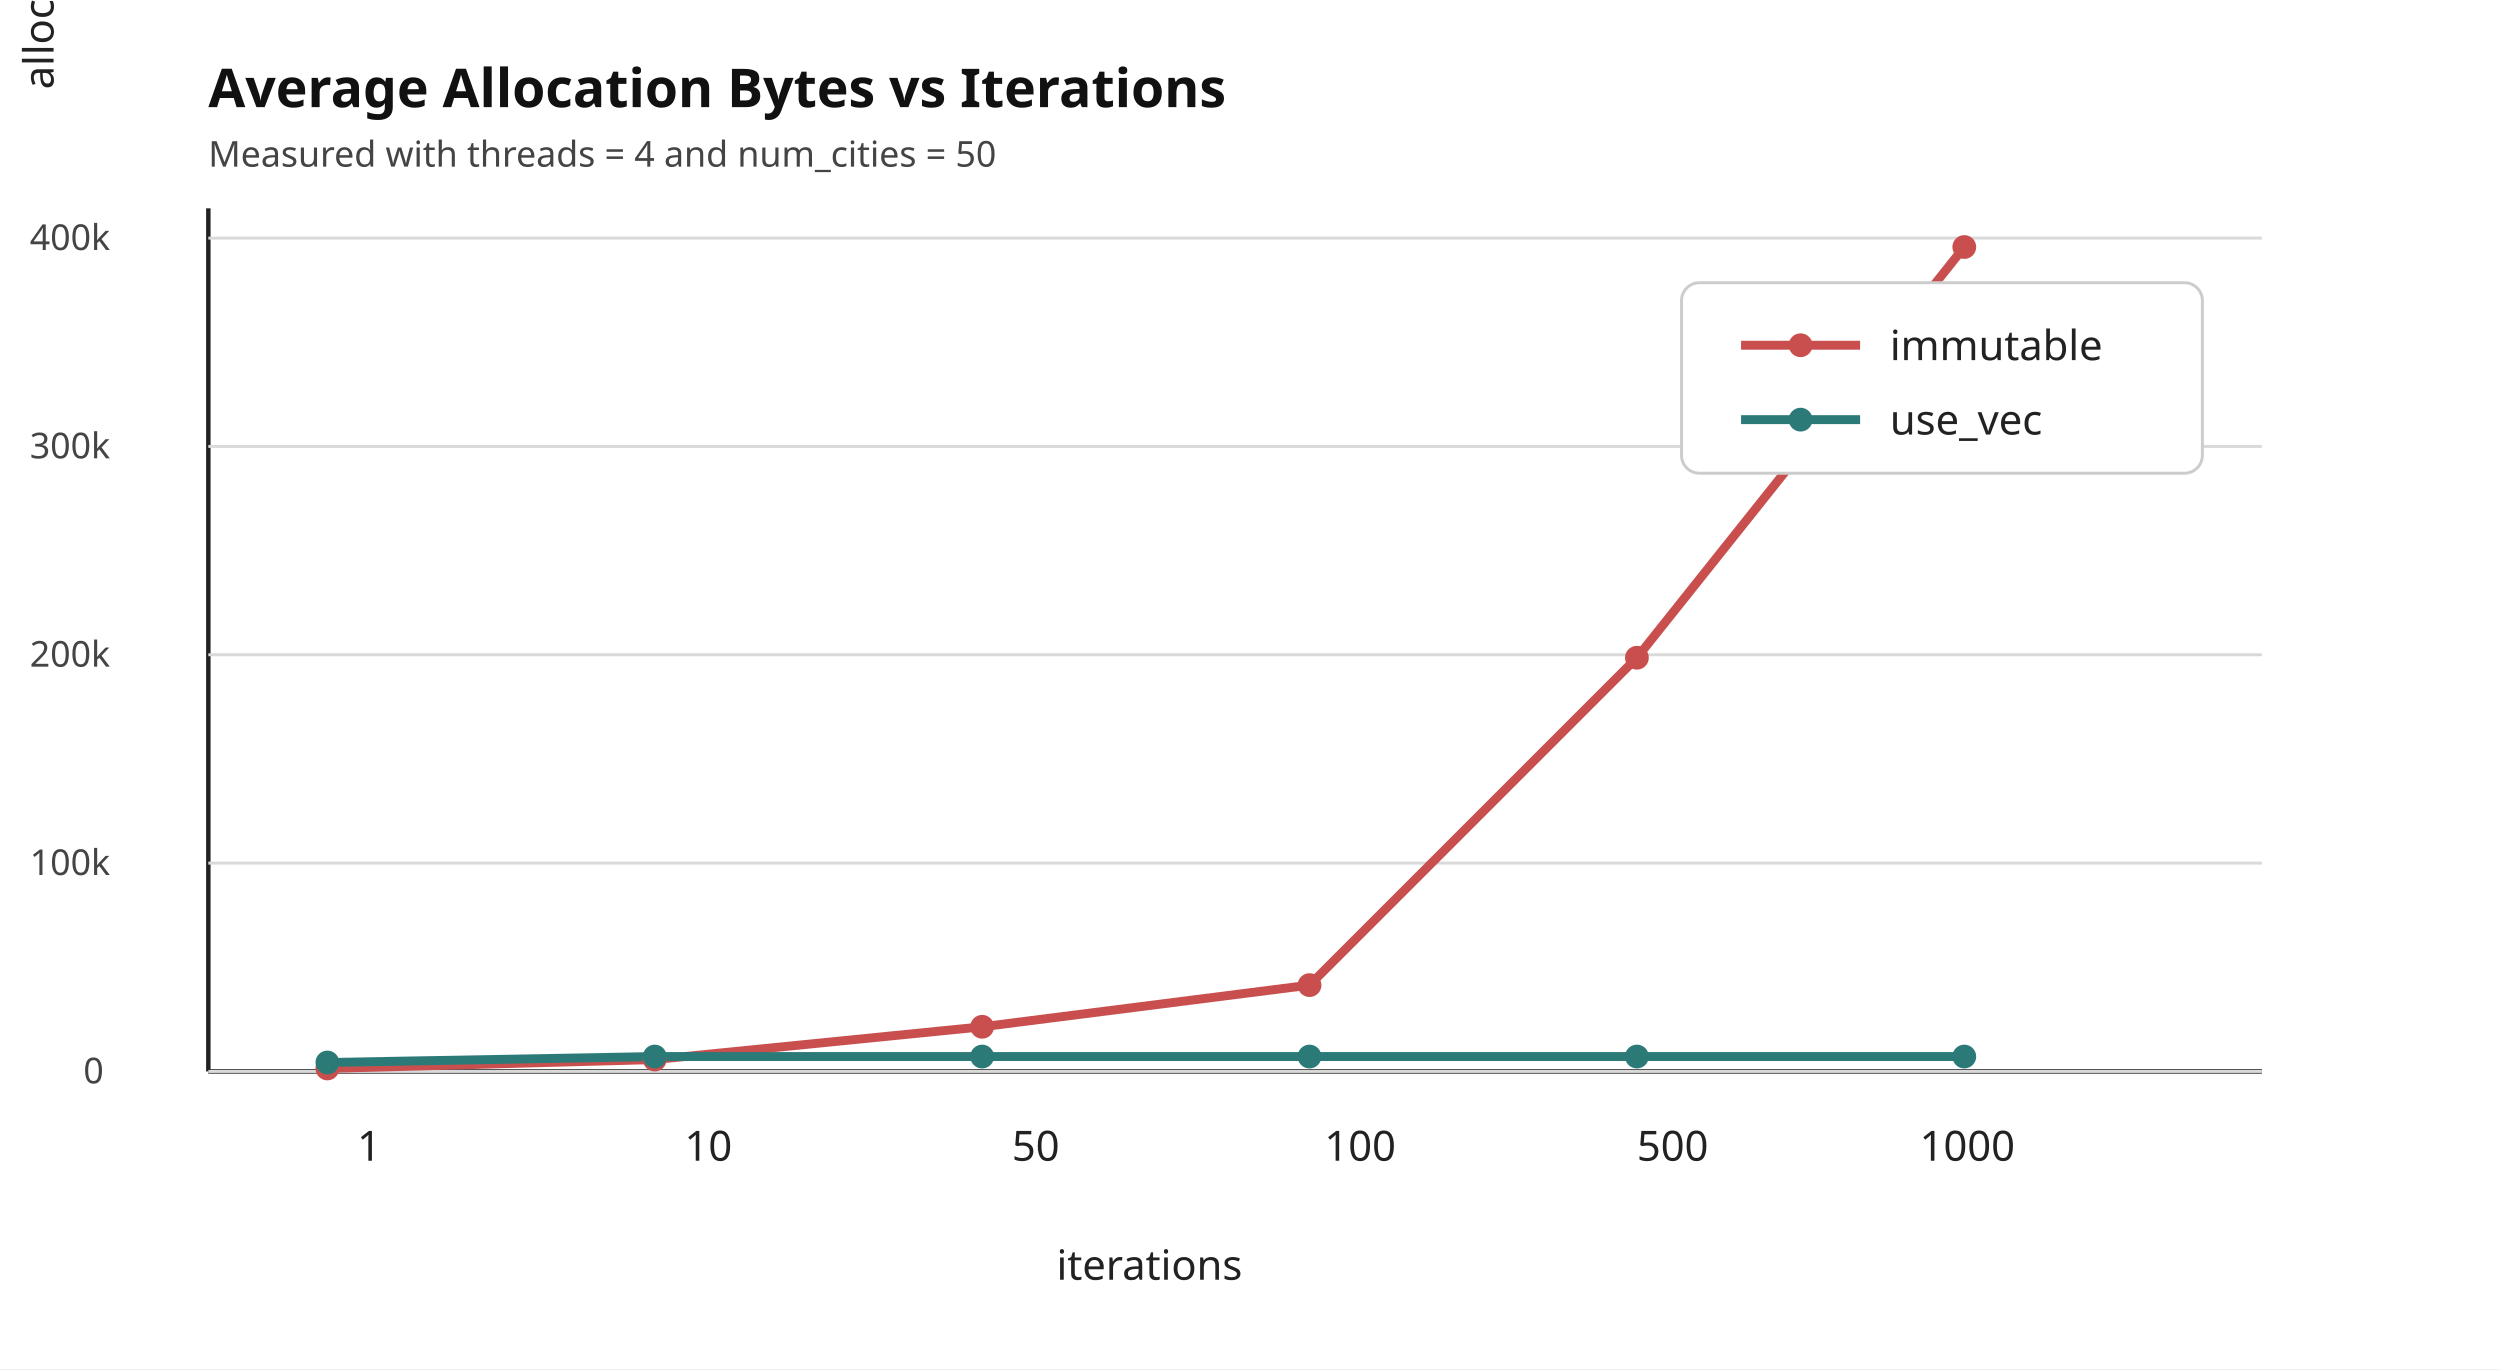
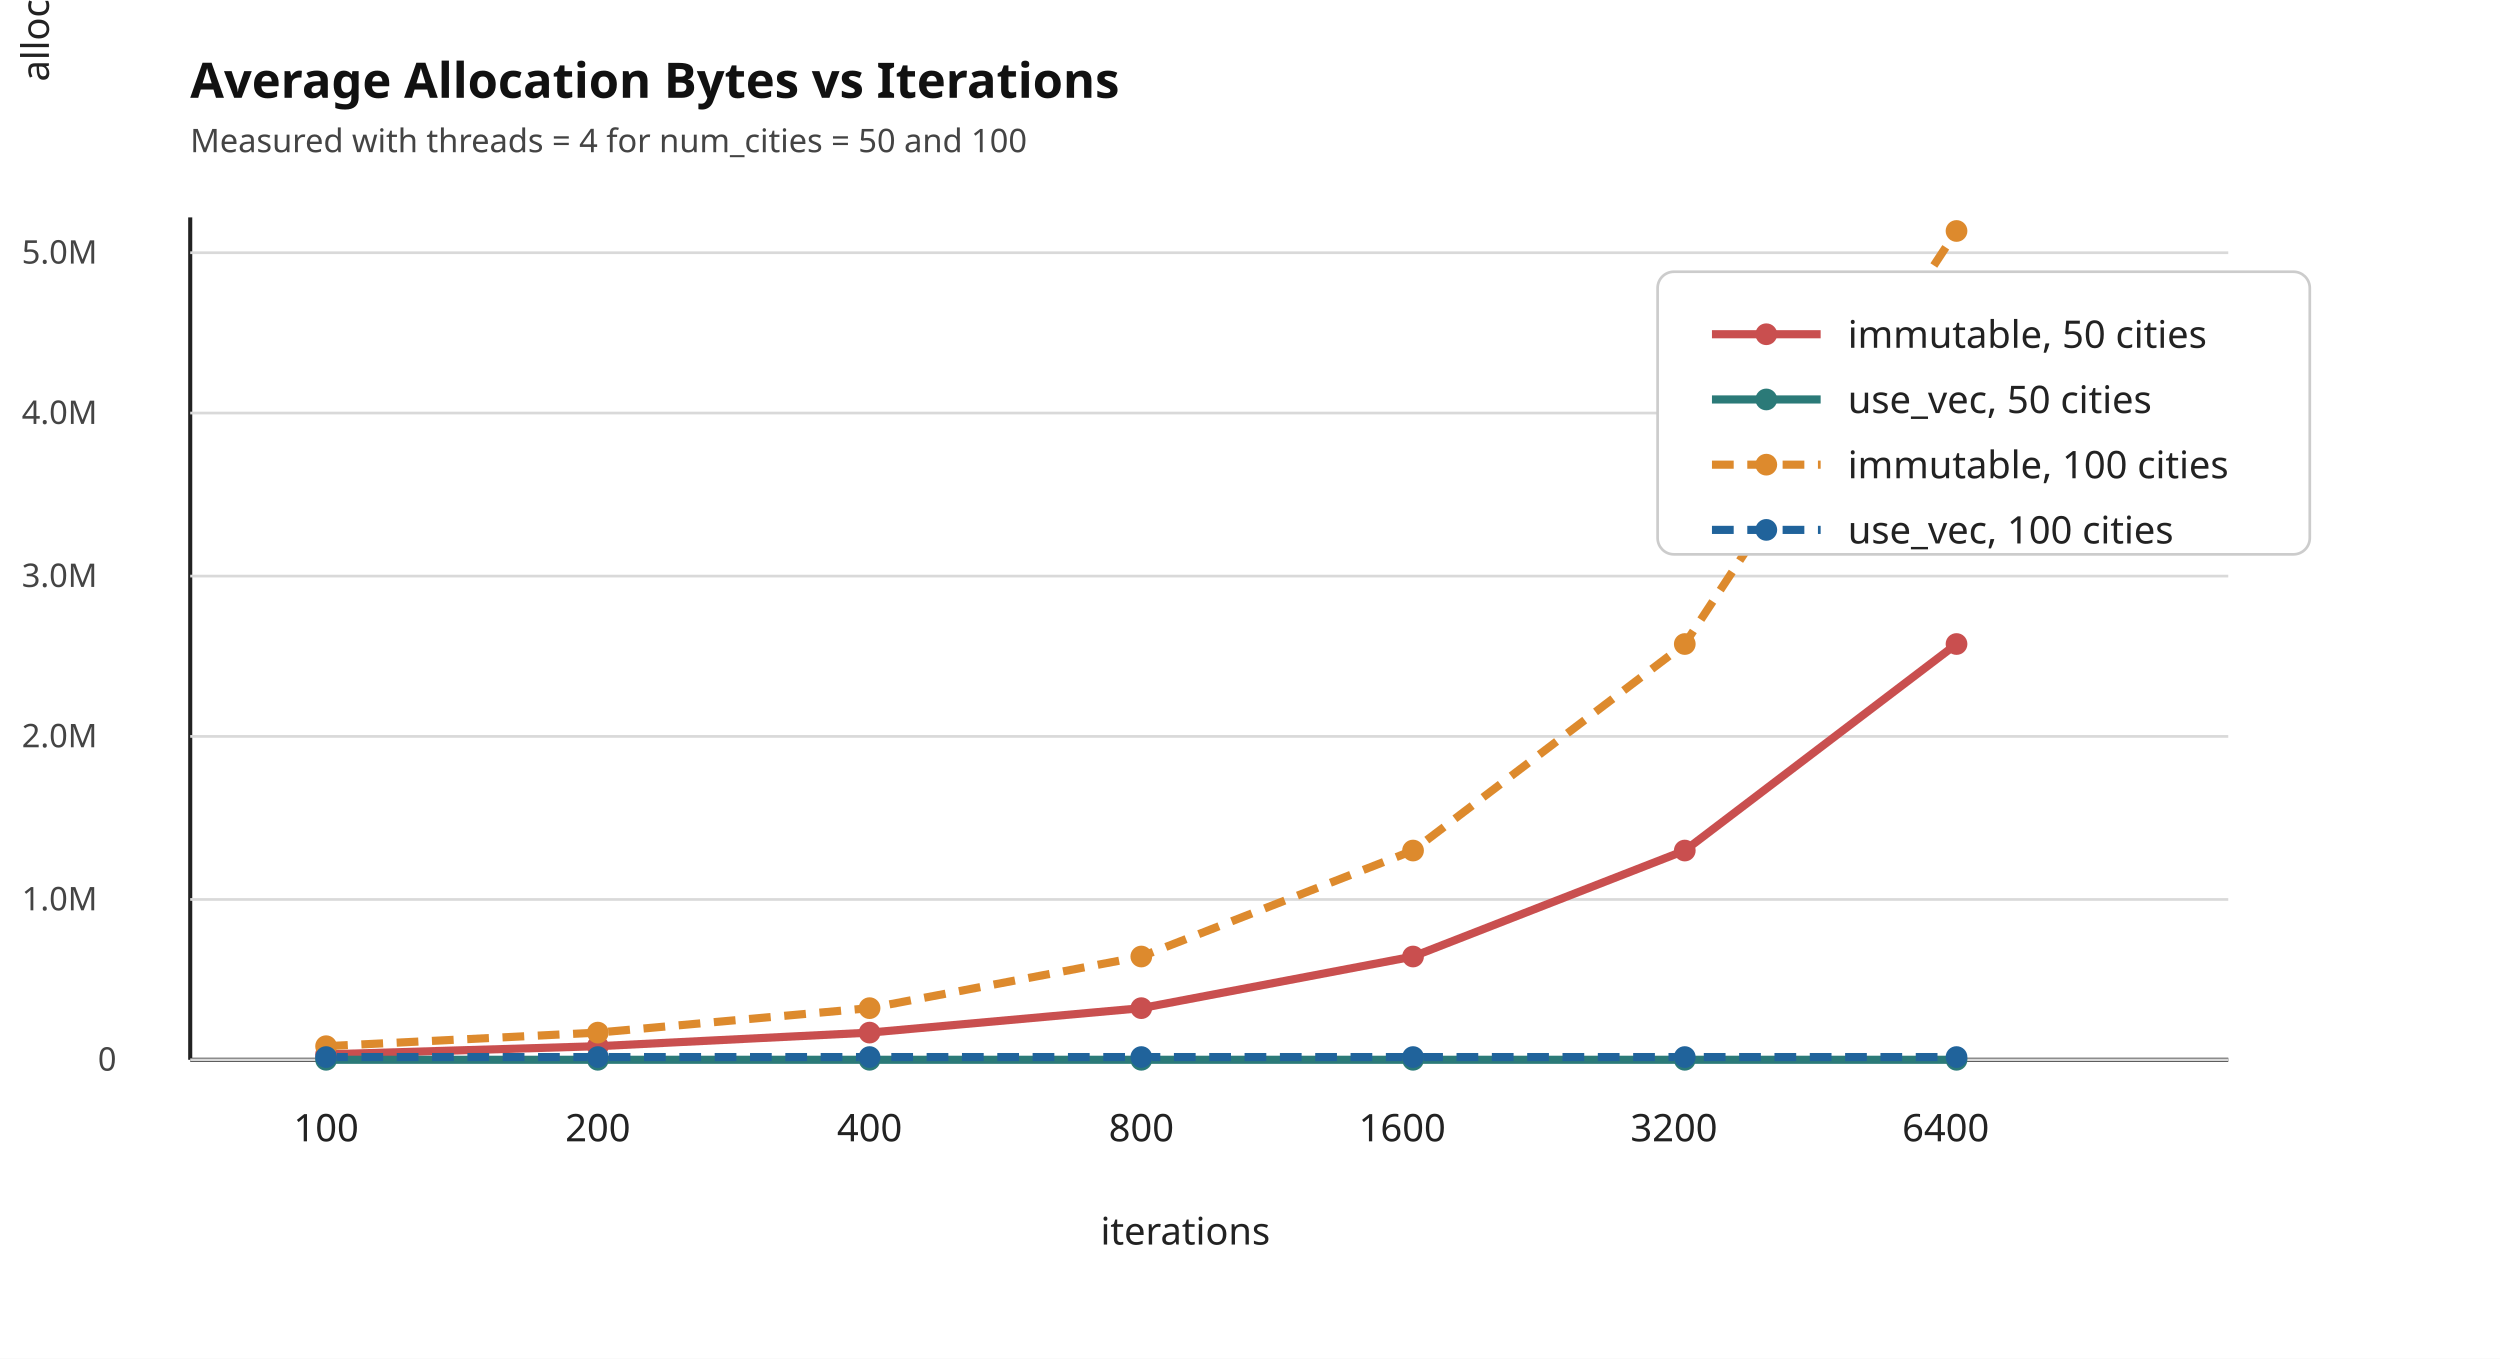
- <svg xmlns="http://www.w3.org/2000/svg" width="840" height="460" viewBox="0 0 840 460" role="img" aria-labelledby="title desc">
+ <svg xmlns="http://www.w3.org/2000/svg" width="920" height="500" viewBox="0 0 920 500" role="img" aria-labelledby="title desc">
  <style>
    .bg { fill: #ffffff; }
    .axis { stroke: #222222; stroke-width: 1.5; }
    .grid { stroke: #d9d9d9; stroke-width: 1; }
    .label { fill: #222222; font: 14px sans-serif; }
    .small { fill: #444444; font: 12px sans-serif; }
    .title { fill: #111111; font: 18px sans-serif; font-weight: 600; }
-     .immutable { fill: none; stroke: #c94f4f; stroke-width: 3; }
-     .usevec { fill: none; stroke: #2b7a78; stroke-width: 3; }
-     .point-immutable { fill: #c94f4f; }
-     .point-usevec { fill: #2b7a78; }
+     .imm50 { fill: none; stroke: #c94f4f; stroke-width: 3; }
+     .use50 { fill: none; stroke: #2b7a78; stroke-width: 3; }
+     .imm100 { fill: none; stroke: #dd8a2d; stroke-width: 3; stroke-dasharray: 8 5; }
+     .use100 { fill: none; stroke: #20639b; stroke-width: 3; stroke-dasharray: 8 5; }
+     .point-imm50 { fill: #c94f4f; }
+     .point-use50 { fill: #2b7a78; }
+     .point-imm100 { fill: #dd8a2d; }
+     .point-use100 { fill: #20639b; }
    .legend-box { fill: #ffffff; stroke: #cccccc; }
  </style>
-   <rect class="bg" x="0" y="0" width="840" height="460" />
+   <rect class="bg" x="0" y="0" width="920" height="500" />
  <text class="title" x="70" y="36">Average Allocation Bytes vs Iterations</text>
-   <text class="small" x="70" y="56">Measured with threads = 4 and num_cities = 50</text>
-   <line class="axis" x1="70" y1="360" x2="760" y2="360" />
-   <line class="axis" x1="70" y1="70" x2="70" y2="360" />
-   <line class="grid" x1="70" y1="360" x2="760" y2="360" />
-   <line class="grid" x1="70" y1="290" x2="760" y2="290" />
-   <line class="grid" x1="70" y1="220" x2="760" y2="220" />
-   <line class="grid" x1="70" y1="150" x2="760" y2="150" />
-   <line class="grid" x1="70" y1="80" x2="760" y2="80" />
-   <text class="small" x="28" y="364">0</text>
-   <text class="small" x="10" y="294">100k</text>
-   <text class="small" x="10" y="224">200k</text>
-   <text class="small" x="10" y="154">300k</text>
-   <text class="small" x="10" y="84">400k</text>
-   <text class="label" x="120" y="390">1</text>
-   <text class="label" x="230" y="390">10</text>
-   <text class="label" x="340" y="390">50</text>
-   <text class="label" x="445" y="390">100</text>
-   <text class="label" x="550" y="390">500</text>
-   <text class="label" x="645" y="390">1000</text>
-   <text class="label" x="355" y="430">iterations</text>
+   <text class="small" x="70" y="56">Measured with threads = 4 for num_cities = 50 and 100</text>
+   <line class="axis" x1="70" y1="390" x2="820" y2="390" />
+   <line class="axis" x1="70" y1="80" x2="70" y2="390" />
+   <line class="grid" x1="70" y1="390" x2="820" y2="390" />
+   <line class="grid" x1="70" y1="331" x2="820" y2="331" />
+   <line class="grid" x1="70" y1="271" x2="820" y2="271" />
+   <line class="grid" x1="70" y1="212" x2="820" y2="212" />
+   <line class="grid" x1="70" y1="152" x2="820" y2="152" />
+   <line class="grid" x1="70" y1="93" x2="820" y2="93" />
+   <text class="small" x="36" y="394">0</text>
+   <text class="small" x="8" y="335">1.0M</text>
+   <text class="small" x="8" y="275">2.0M</text>
+   <text class="small" x="8" y="216">3.0M</text>
+   <text class="small" x="8" y="156">4.0M</text>
+   <text class="small" x="8" y="97">5.0M</text>
+   <text class="label" x="108" y="420">100</text>
+   <text class="label" x="208" y="420">200</text>
+   <text class="label" x="308" y="420">400</text>
+   <text class="label" x="408" y="420">800</text>
+   <text class="label" x="500" y="420">1600</text>
+   <text class="label" x="600" y="420">3200</text>
+   <text class="label" x="700" y="420">6400</text>
+   <text class="label" x="405" y="458">iterations</text>
  <text class="label" x="18" y="30" transform="rotate(-90 18 30)">allocation bytes</text>
-   <polyline class="immutable" points="110,359 220,356 330,345 440,331 550,221 660,83" />
-   <polyline class="usevec" points="110,357 220,355 330,355 440,355 550,355 660,355" />
-   <circle class="point-immutable" cx="110" cy="359" r="4" />
-   <circle class="point-immutable" cx="220" cy="356" r="4" />
-   <circle class="point-immutable" cx="330" cy="345" r="4" />
-   <circle class="point-immutable" cx="440" cy="331" r="4" />
-   <circle class="point-immutable" cx="550" cy="221" r="4" />
-   <circle class="point-immutable" cx="660" cy="83" r="4" />
-   <circle class="point-usevec" cx="110" cy="357" r="4" />
-   <circle class="point-usevec" cx="220" cy="355" r="4" />
-   <circle class="point-usevec" cx="330" cy="355" r="4" />
-   <circle class="point-usevec" cx="440" cy="355" r="4" />
-   <circle class="point-usevec" cx="550" cy="355" r="4" />
-   <circle class="point-usevec" cx="660" cy="355" r="4" />
-   <rect class="legend-box" x="565" y="95" width="175" height="64" rx="6" />
-   <line class="immutable" x1="585" y1="116" x2="625" y2="116" />
-   <circle class="point-immutable" cx="605" cy="116" r="4" />
-   <text class="label" x="635" y="121">immutable</text>
-   <line class="usevec" x1="585" y1="141" x2="625" y2="141" />
-   <circle class="point-usevec" cx="605" cy="141" r="4" />
-   <text class="label" x="635" y="146">use_vec</text>
+   <polyline class="imm50" points="120,388 220,385 320,380 420,371 520,352 620,313 720,237" />
+   <polyline class="use50" points="120,390 220,390 320,390 420,390 520,390 620,390 720,390" />
+   <polyline class="imm100" points="120,385 220,380 320,371 420,352 520,313 620,237 720,85" />
+   <polyline class="use100" points="120,389 220,389 320,389 420,389 520,389 620,389 720,389" />
+   <circle class="point-imm50" cx="120" cy="388" r="4" />
+   <circle class="point-imm50" cx="220" cy="385" r="4" />
+   <circle class="point-imm50" cx="320" cy="380" r="4" />
+   <circle class="point-imm50" cx="420" cy="371" r="4" />
+   <circle class="point-imm50" cx="520" cy="352" r="4" />
+   <circle class="point-imm50" cx="620" cy="313" r="4" />
+   <circle class="point-imm50" cx="720" cy="237" r="4" />
+   <circle class="point-use50" cx="120" cy="390" r="4" />
+   <circle class="point-use50" cx="220" cy="390" r="4" />
+   <circle class="point-use50" cx="320" cy="390" r="4" />
+   <circle class="point-use50" cx="420" cy="390" r="4" />
+   <circle class="point-use50" cx="520" cy="390" r="4" />
+   <circle class="point-use50" cx="620" cy="390" r="4" />
+   <circle class="point-use50" cx="720" cy="390" r="4" />
+   <circle class="point-imm100" cx="120" cy="385" r="4" />
+   <circle class="point-imm100" cx="220" cy="380" r="4" />
+   <circle class="point-imm100" cx="320" cy="371" r="4" />
+   <circle class="point-imm100" cx="420" cy="352" r="4" />
+   <circle class="point-imm100" cx="520" cy="313" r="4" />
+   <circle class="point-imm100" cx="620" cy="237" r="4" />
+   <circle class="point-imm100" cx="720" cy="85" r="4" />
+   <circle class="point-use100" cx="120" cy="389" r="4" />
+   <circle class="point-use100" cx="220" cy="389" r="4" />
+   <circle class="point-use100" cx="320" cy="389" r="4" />
+   <circle class="point-use100" cx="420" cy="389" r="4" />
+   <circle class="point-use100" cx="520" cy="389" r="4" />
+   <circle class="point-use100" cx="620" cy="389" r="4" />
+   <circle class="point-use100" cx="720" cy="389" r="4" />
+   <rect class="legend-box" x="610" y="100" width="240" height="104" rx="6" />
+   <line class="imm50" x1="630" y1="123" x2="670" y2="123" />
+   <circle class="point-imm50" cx="650" cy="123" r="4" />
+   <text class="label" x="680" y="128">immutable, 50 cities</text>
+   <line class="use50" x1="630" y1="147" x2="670" y2="147" />
+   <circle class="point-use50" cx="650" cy="147" r="4" />
+   <text class="label" x="680" y="152">use_vec, 50 cities</text>
+   <line class="imm100" x1="630" y1="171" x2="670" y2="171" />
+   <circle class="point-imm100" cx="650" cy="171" r="4" />
+   <text class="label" x="680" y="176">immutable, 100 cities</text>
+   <line class="use100" x1="630" y1="195" x2="670" y2="195" />
+   <circle class="point-use100" cx="650" cy="195" r="4" />
+   <text class="label" x="680" y="200">use_vec, 100 cities</text>
</svg>
